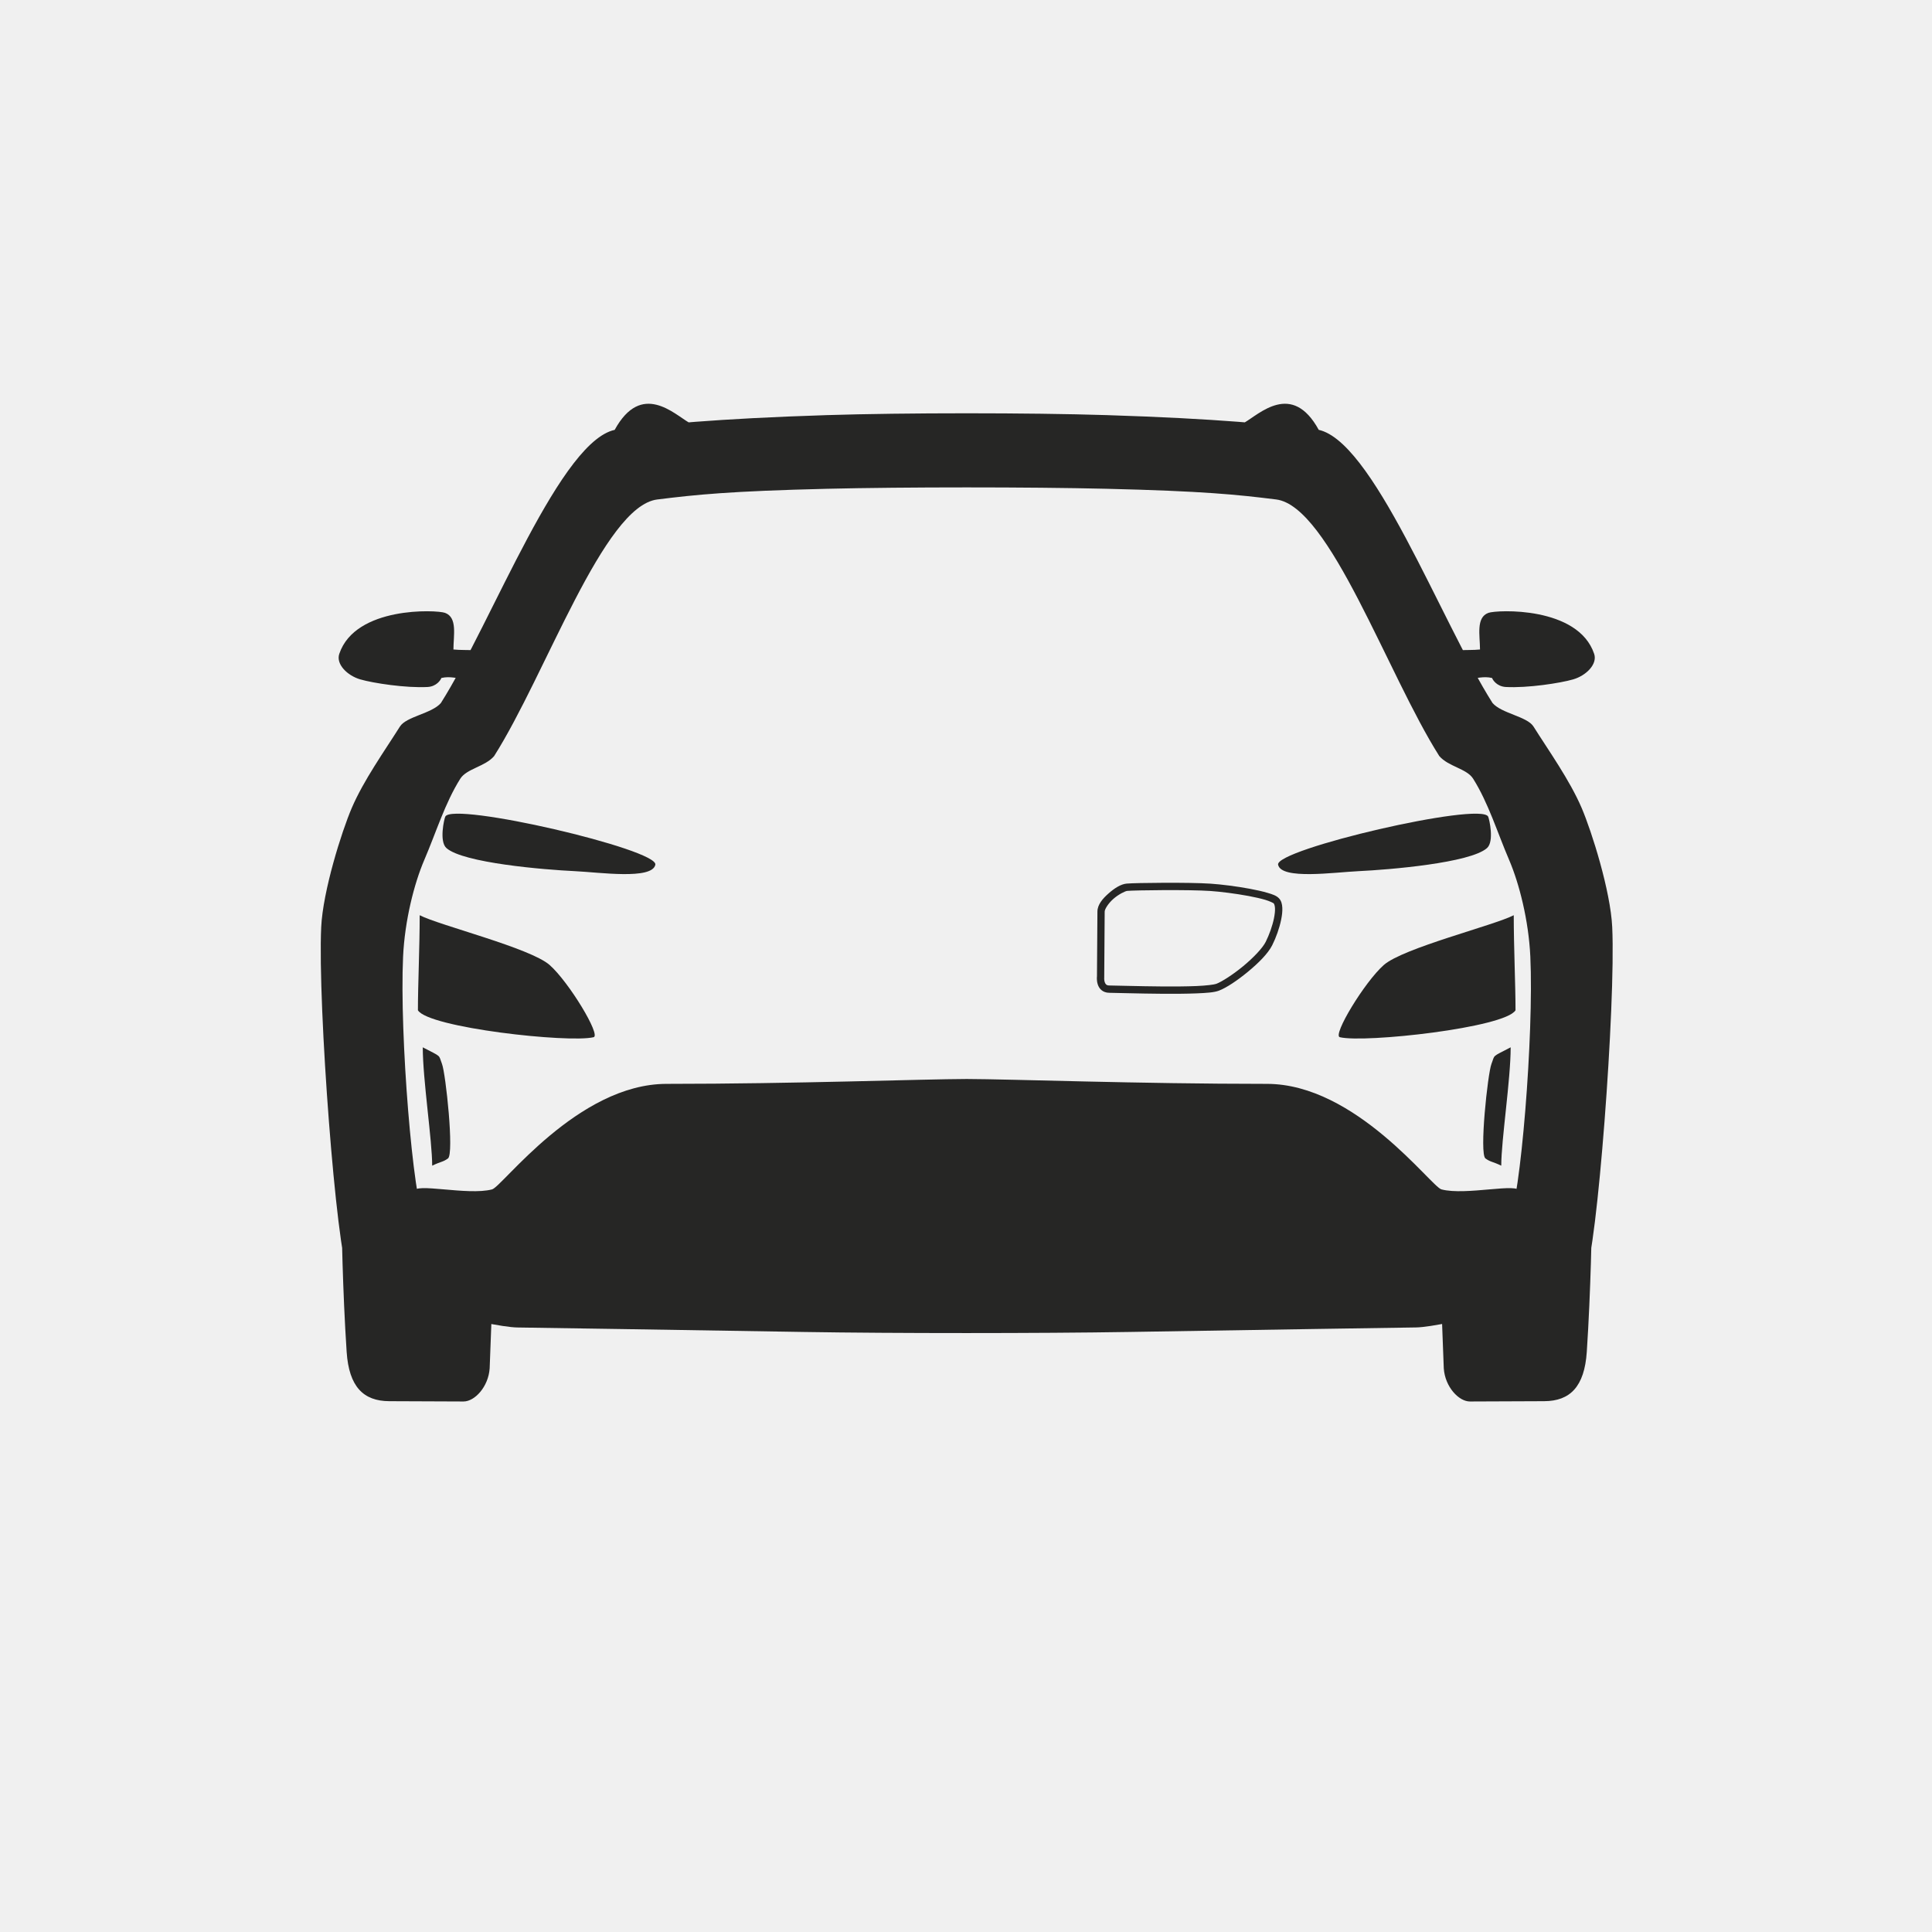
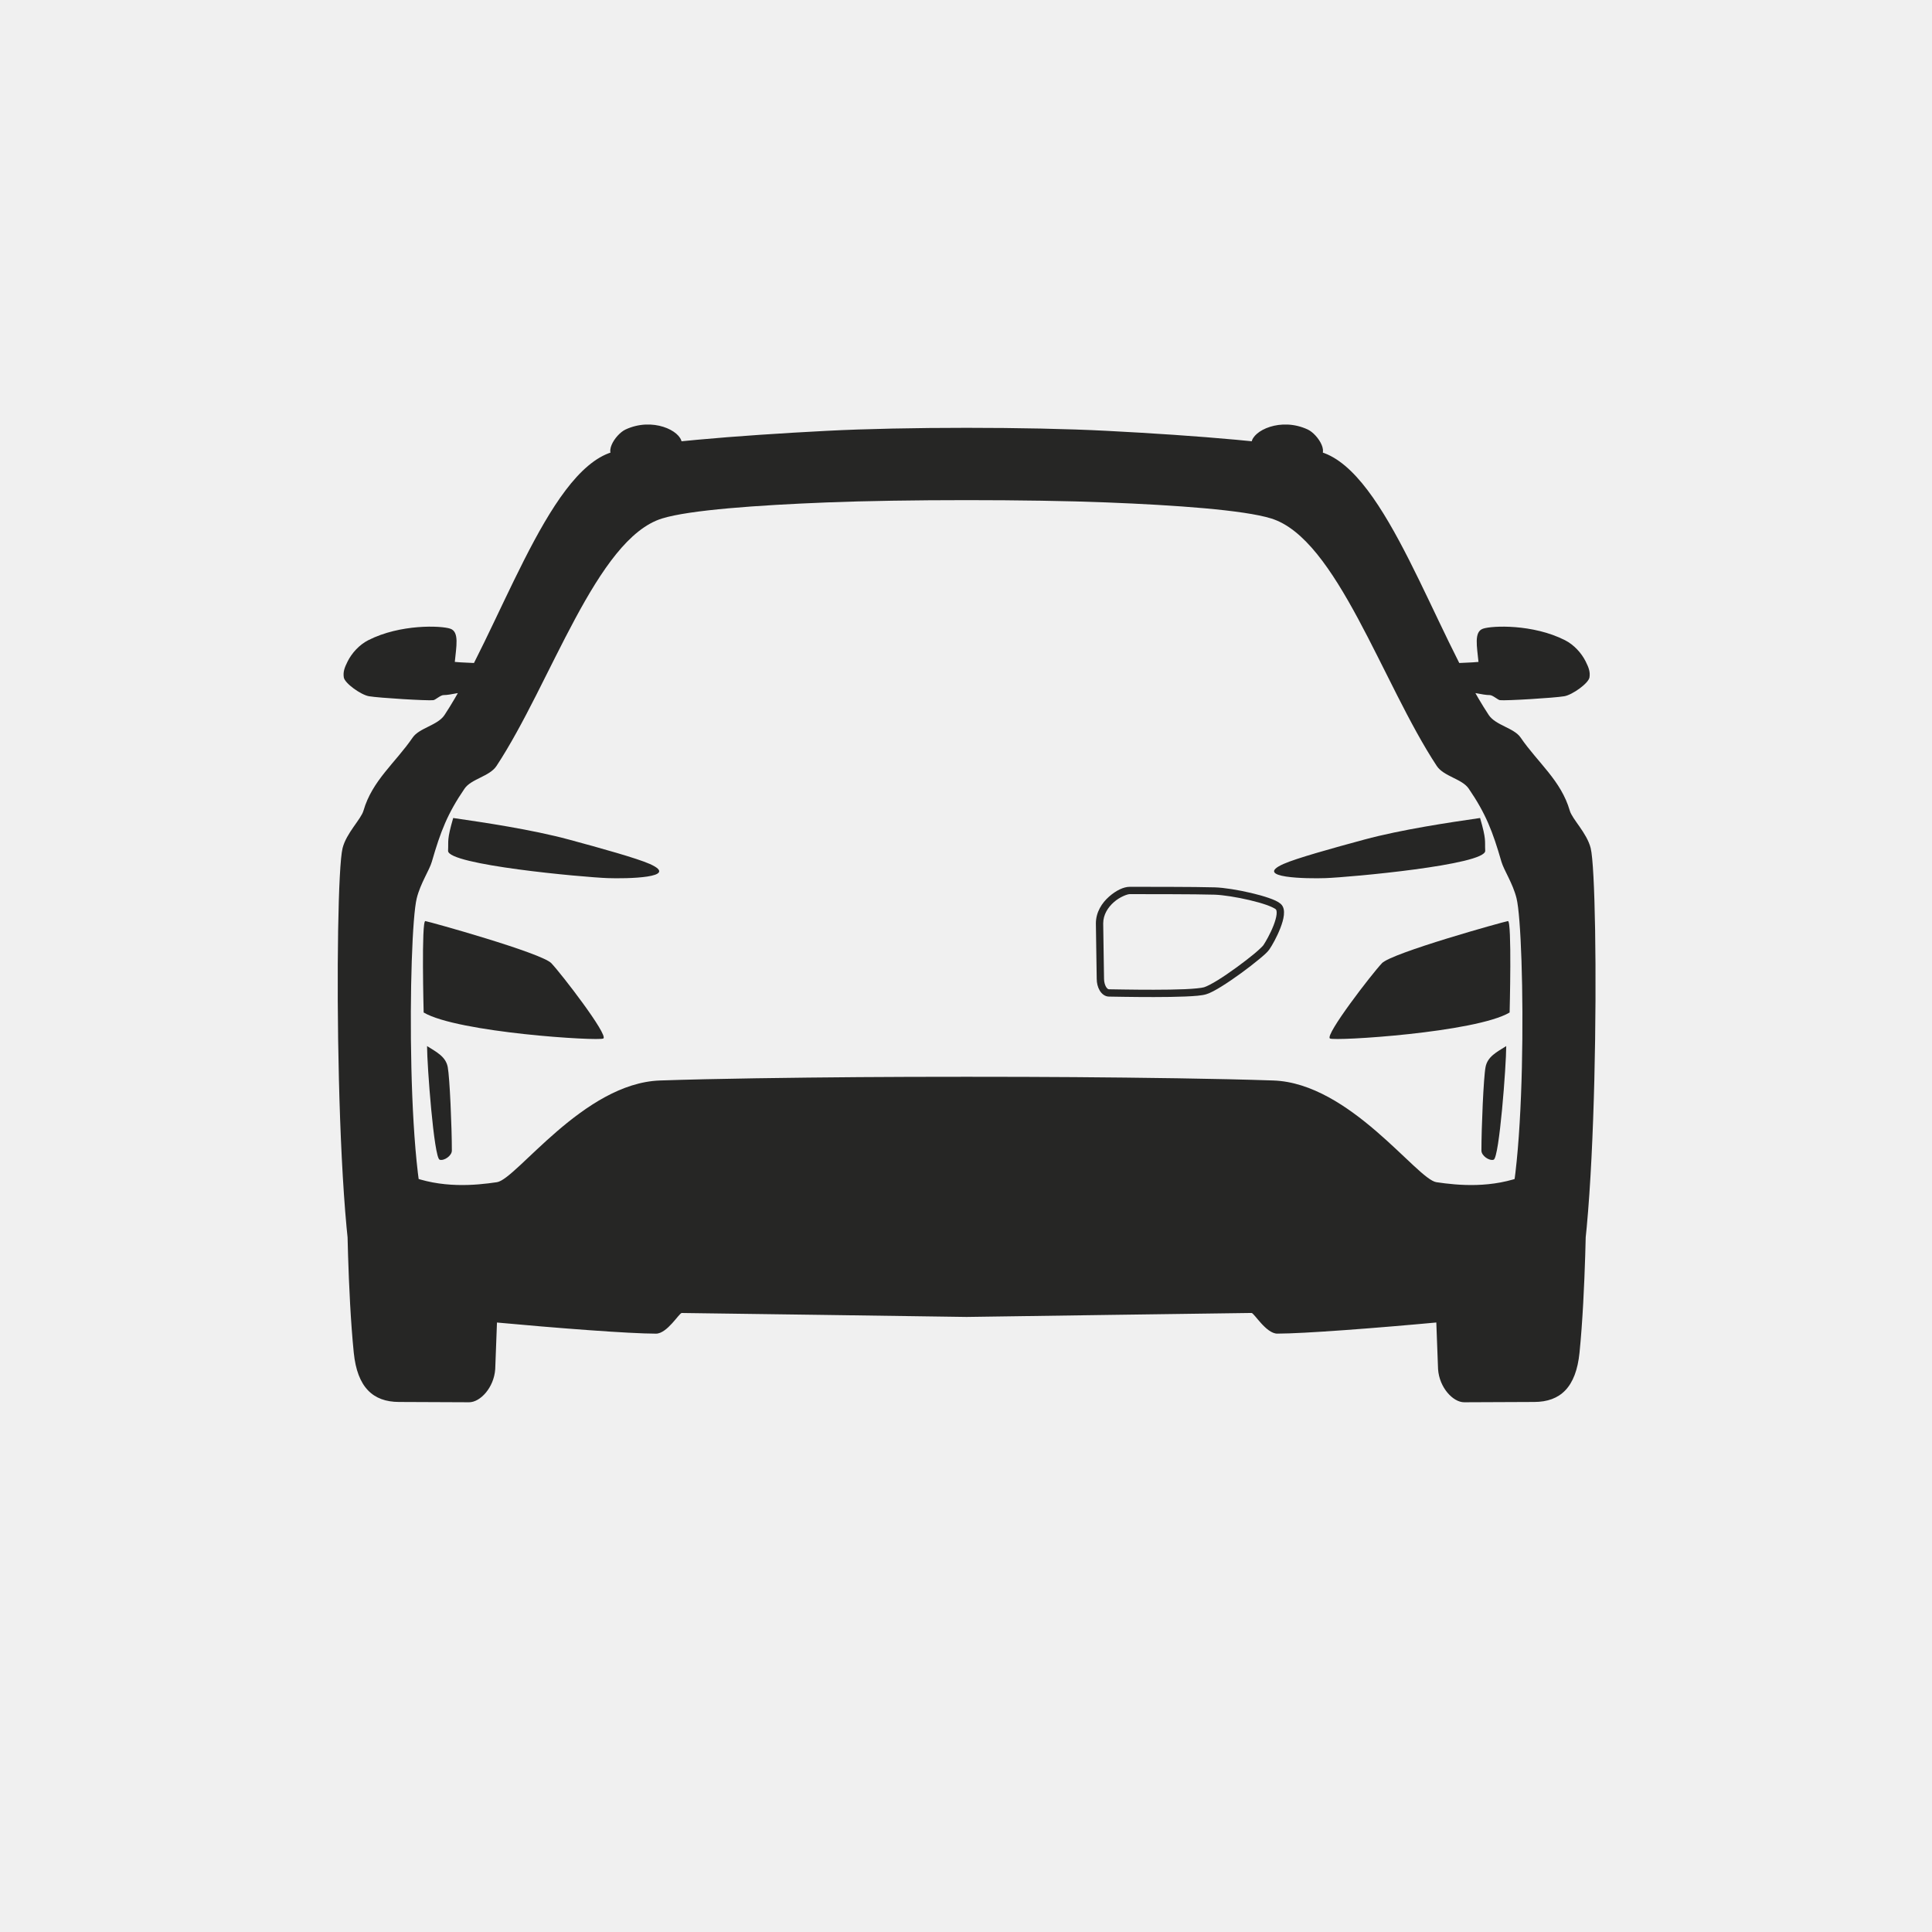
<svg xmlns="http://www.w3.org/2000/svg" width="1024" height="1024" viewBox="0 0 1024 1024" fill="none">
  <g clip-path="url(#clip0_611_11283)">
    <g clip-path="url(#clip1_611_11283)">
-       <path d="M819.912 680.008C811.729 682.547 764.184 697.559 764.184 697.559L765.233 725.268C765.9 735.056 773.179 742.842 779.109 742.818L818.459 742.658C832.162 742.604 839.794 734.972 841.029 716.528C843.197 684.148 843.741 647.276 843.741 647.276C829.915 648.787 828.12 677.461 819.912 680.008ZM204.85 680.008C196.643 677.461 194.848 648.787 181.021 647.276C181.021 647.276 181.564 684.148 183.733 716.528C184.968 734.972 192.6 742.604 206.303 742.658L245.654 742.818C251.583 742.841 258.863 735.056 259.53 725.268L260.579 697.559C260.579 697.559 213.033 682.547 204.85 680.008ZM438.222 259.069C479.162 258.087 545.566 258.084 586.506 259.063C637.719 260.287 655.783 262.158 676.385 264.724C704.768 268.259 735.404 357.478 762.853 400.726C767.641 406.318 777.413 407.364 780.784 412.718C788.876 425.573 793.536 441.017 799.873 455.79C805.243 468.311 810.212 487.842 811.106 507.001C813.027 548.144 805.896 636.185 799.672 647.518C793.448 658.851 724.503 664.853 709.537 665.005C701.746 665.084 648.117 666.085 598.487 667.027C550.932 667.93 473.831 667.934 426.277 667.035C376.647 666.097 323.017 665.101 315.227 665.022C300.261 664.872 231.315 658.876 225.09 647.543C218.865 636.211 211.726 548.17 213.643 507.027C214.536 487.868 219.503 468.337 224.872 455.815C231.208 441.041 235.866 425.597 243.958 412.741C247.328 407.387 257.1 406.34 261.888 400.748C289.333 357.498 319.962 268.276 348.344 264.738C368.945 262.17 387.01 260.298 438.222 259.069ZM438.226 220.023C378.867 221.9 349.321 225.045 327.331 227.576C297.627 230.99 261.12 329.366 233.674 372.617C228.887 378.209 215.331 379.743 211.961 385.097C203.869 397.953 192.781 413.459 186.445 428.233C181.076 440.755 171.134 472.274 170.241 491.433C168.324 532.577 178.305 663.715 184.53 675.047C190.755 686.38 259.363 703.443 274.329 703.594C282.946 703.68 361.444 704.929 426.275 705.974C473.831 706.747 550.936 706.743 598.493 705.966C663.323 704.916 741.82 703.66 750.438 703.573C765.404 703.421 834.01 686.352 840.235 675.019C846.458 663.686 856.429 532.547 854.508 491.403C853.613 472.244 843.668 440.726 838.298 428.205C831.961 413.431 820.871 397.926 812.778 385.071C809.408 379.717 795.852 378.184 791.064 372.593C763.614 329.344 727.099 230.971 697.394 227.56C675.404 225.031 645.857 221.888 586.497 220.017C545.567 218.727 479.157 218.73 438.226 220.023ZM788.893 324.825C782.191 327.251 784.428 336.83 784.432 344.244C780.687 344.626 777.076 344.418 772.921 344.68C774.201 350.564 775.573 354.711 778.216 359.7C782.718 359.77 785.983 358.218 790.833 359.348C791.166 360.4 793.415 363.859 798.119 364.118C809.523 364.745 826.965 362.086 833.827 360.084C840.69 358.082 846.774 352.032 844.945 346.581C836.443 321.238 793.354 323.211 788.893 324.825ZM235.869 324.825C231.409 323.211 188.319 321.238 179.817 346.581C177.989 352.032 184.073 358.082 190.935 360.084C197.797 362.086 215.239 364.744 226.644 364.118C231.347 363.859 233.593 360.4 233.93 359.348C238.78 358.218 242.045 359.766 246.547 359.7C249.189 354.711 250.562 350.564 251.842 344.68C247.687 344.418 244.076 344.626 240.33 344.244C240.335 336.83 242.572 327.251 235.869 324.825ZM512.399 571.888C488.416 571.958 421.544 574.474 353.293 574.474C306.199 574.474 266.259 628.942 260.818 630.396C247.936 633.837 219.189 626.561 219.57 631.532C219.771 634.152 217.347 649.923 232.726 657.004C246.525 663.358 277.858 661.078 284.903 663.317C299.544 667.971 505.363 668.328 512.399 668.339C519.435 668.331 725.255 667.971 739.896 663.317C746.94 661.078 778.274 663.358 792.072 657.004C807.452 649.923 805.027 634.152 805.229 631.532C805.609 626.561 776.862 633.837 763.981 630.396C758.539 628.942 718.599 574.474 671.505 574.474C603.255 574.474 536.382 571.958 512.399 571.888ZM616.84 467.898C607.694 467.937 599.63 468.098 597.156 468.323C594.035 468.607 590.691 470.784 587.595 473.505C584.5 476.226 581.682 479.424 581.656 483.157L581.415 517.75V517.523C581.415 517.523 581.151 519.468 581.78 521.568C582.09 522.619 582.658 523.783 583.704 524.705C584.749 525.627 586.247 526.205 587.992 526.205C590.507 526.205 603.225 526.63 616.024 526.72C622.423 526.767 628.885 526.728 634.222 526.508C639.56 526.288 643.542 526.02 646.011 525.084C650.045 523.555 655.841 519.661 661.391 515.083C666.94 510.506 672.079 505.434 674.316 500.961C676.339 496.915 678.129 491.928 679.043 487.415C679.501 485.159 679.749 483.026 679.649 481.112C679.548 479.197 679.144 477.398 677.83 476.066C676.42 474.635 674.472 474.02 671.83 473.232C669.188 472.444 665.923 471.719 662.42 471.065C655.415 469.759 647.452 468.764 641.722 468.368C635.961 467.971 625.972 467.862 616.827 467.898H616.84ZM616.84 471.777C625.943 471.739 635.952 471.855 641.448 472.232C646.975 472.613 654.874 473.609 661.707 474.884C665.122 475.52 668.278 476.235 670.707 476.959C673.136 477.684 674.922 478.642 675.071 478.793C675.32 479.043 675.692 479.906 675.77 481.323C675.847 482.74 675.653 484.616 675.242 486.657C674.414 490.74 672.706 495.501 670.847 499.218C669.202 502.509 664.261 507.679 658.922 512.083C653.584 516.487 647.69 520.304 644.633 521.462C643.557 521.87 639.283 522.413 634.057 522.629C628.831 522.845 622.421 522.886 616.056 522.841C603.325 522.751 590.913 522.326 587.994 522.326C587.022 522.326 586.603 522.092 586.266 521.795C585.933 521.498 585.661 521.021 585.49 520.447C585.149 519.297 585.265 517.992 585.265 517.992C585.269 517.921 585.269 517.851 585.265 517.78L585.506 483.187C585.506 481.842 587.429 478.785 590.127 476.414C592.826 474.042 596.343 472.29 597.491 472.186C599.288 472.023 607.723 471.814 616.826 471.777H616.84ZM659.378 224.097C651.275 228.708 706.4 241.406 698.963 227.834C684.77 201.932 667.48 219.486 659.378 224.097ZM365.385 224.097C357.283 219.486 339.992 201.932 325.8 227.834C318.363 241.406 373.488 228.708 365.385 224.097ZM234.267 563.905C232.29 558.778 234.367 560.465 224.076 555.103C224.076 572.166 229.066 604.362 229.066 617.826C233.807 615.546 234.725 615.968 237.434 614.005C240.775 611.584 236.244 569.032 234.267 563.905ZM790.496 563.905C792.473 558.778 790.395 560.465 800.686 555.103C800.686 572.166 795.696 604.362 795.696 617.826C790.955 615.546 790.038 615.968 787.328 614.005C783.988 611.584 788.519 569.032 790.496 563.905Z" fill="#262625" />
-       <path d="M291.343 511.493C281.107 502.426 232.732 490.446 222.443 485.084C222.443 501.994 221.504 521.997 221.504 535.461C227.092 544.715 301.38 552.914 314.619 549.741C318.632 548.779 301.579 520.56 291.343 511.493ZM733.417 511.493C743.654 502.426 792.029 490.446 802.318 485.084C802.318 501.994 803.257 521.997 803.257 535.461C797.669 544.715 723.381 552.914 710.142 549.741C706.129 548.779 723.181 520.56 733.417 511.493ZM236.009 432.816C235.427 434.005 232.672 446.012 236.63 449.504C245.562 457.39 288.276 460.957 304.607 461.725C317.67 462.339 345.613 466.404 347.342 458.331C349.087 450.182 239.964 424.785 236.013 432.816H236.009ZM788.752 432.816C789.334 434.005 792.089 446.012 788.131 449.504C779.199 457.39 736.485 460.957 720.153 461.725C707.09 462.339 679.147 466.404 677.419 458.331C675.674 450.182 784.797 424.785 788.748 432.816H788.752Z" fill="#262625" />
+       <path d="M814.727 689.22C806.543 691.759 761.152 697.704 761.152 697.704L762.201 725.68C762.869 735.468 770.148 743.256 776.077 743.23L813.274 743.07C826.976 743.008 835.321 735.332 837.177 716.94C840.467 684.335 840.758 638.09 840.758 638.09C826.932 639.601 822.934 686.672 814.727 689.22ZM183.922 638.09C183.922 638.09 184.21 684.335 187.503 716.94C189.359 735.332 197.704 743.008 211.406 743.07L248.602 743.23C254.532 743.253 261.811 735.468 262.479 725.68L263.527 697.704C263.527 697.704 218.136 691.759 209.953 689.22C201.746 686.672 197.748 639.601 183.922 638.09ZM586.451 266.291C622.944 267.727 659.169 270.281 673.751 274.794C708.509 285.55 732.6 362.098 761.508 405.962C765.17 411.518 774.892 412.781 778.43 417.954C787.538 431.272 791.16 440.719 795.779 456.692C797.098 461.256 801.795 468.082 803.787 476.076C808.394 494.568 809.727 637.752 794.92 653.202C792.203 656.038 718.596 667.644 690.707 667.647C684.769 667.647 678.405 656.682 677.064 656.695C663.091 656.837 529.947 658.576 512.341 658.806C494.734 658.577 361.59 656.85 347.617 656.71C346.276 656.694 339.912 667.662 333.975 667.662C306.085 667.662 232.478 656.063 229.76 653.227C214.953 637.778 216.272 494.593 220.878 476.102C222.869 468.107 227.566 461.28 228.885 456.717C233.502 440.744 237.123 431.296 246.23 417.977C249.768 412.804 259.489 411.54 263.151 405.984C292.055 362.118 316.139 285.567 350.897 274.808C365.479 270.294 401.703 267.737 438.194 266.297C479.114 264.683 545.532 264.681 586.451 266.291ZM438.22 228.347C391.169 230.788 340.029 234.781 324.284 239.655C289.526 250.414 264.526 335.082 235.623 378.948C231.961 384.505 222.239 385.768 218.702 390.942C209.594 404.261 197.263 413.708 192.646 429.682C191.327 434.245 183.56 441.555 181.57 449.55C176.964 468.042 177.451 676.98 192.259 692.429C194.977 695.265 319.803 706.865 347.693 706.865C353.63 706.865 359.994 695.898 361.335 695.912C375.259 696.051 495.652 697.767 512.342 698.006C529.032 697.766 649.425 696.04 663.349 695.898C664.69 695.883 671.055 706.851 676.992 706.85C704.882 706.848 829.708 695.237 832.425 692.401C847.232 676.951 847.7 468.012 843.093 449.521C841.101 441.527 833.335 434.217 832.015 429.654C827.396 413.681 815.064 404.234 805.956 390.916C802.418 385.743 792.696 384.48 789.034 378.924C760.126 335.061 735.119 250.395 700.361 239.639C684.615 234.766 633.473 230.778 586.422 228.341C545.527 226.224 479.115 226.227 438.22 228.347ZM783.625 350.827C779.879 351.209 774.5 351.285 770.344 351.547C771.624 357.431 772.997 361.578 775.639 366.566C779.943 366.572 785.766 368.409 789.589 368.409C791.203 368.409 793.876 370.956 794.978 371.099C798.01 371.492 823.977 369.908 829.129 369.018C833.38 368.285 841.996 362.15 842.461 359.015C842.888 356.167 842.157 354.01 840.435 350.574C838.23 346.168 834.283 341.758 829.473 339.316C812.475 330.685 790.826 331.556 785.992 333.228C781.158 334.901 782.846 342.67 783.625 350.827ZM238.688 333.228C233.854 331.556 212.205 330.685 195.207 339.316C190.397 341.758 186.45 346.168 184.245 350.574C182.525 354.01 181.794 356.167 182.219 359.015C182.684 362.15 191.3 368.285 195.551 369.018C200.703 369.908 226.67 371.492 229.702 371.099C230.804 370.956 233.477 368.409 235.091 368.409C238.914 368.409 244.737 366.572 249.041 366.566C251.683 361.578 253.056 357.431 254.336 351.547C250.18 351.285 244.801 351.209 241.055 350.827C241.833 342.67 243.522 334.901 238.688 333.228ZM455.136 570.901C421.086 571.163 378.98 571.676 349.819 572.682C309.242 574.082 273.744 625.053 263.386 626.589C252.007 628.277 233.806 630.059 216.043 622.839C220.376 639.009 222.276 664.935 225.231 665.048C241.242 665.66 317.583 671.815 336.812 672.165C348.678 672.38 350.818 662.124 353.969 661.748C362.05 660.787 506.267 659.735 512.358 659.691C516.221 659.722 575.628 660.152 620.641 660.711C648.317 661.054 676.821 672.366 687.904 672.165C707.133 671.815 783.473 665.66 799.484 665.048C802.439 664.936 804.339 639.009 808.672 622.839C790.91 630.059 772.708 628.277 761.329 626.589C750.972 625.053 715.474 574.082 674.897 572.682C645.734 571.676 603.625 571.162 569.574 570.901C537.975 570.658 486.738 570.658 455.136 570.901ZM226.347 554.44C226.347 564.59 230.004 613.722 233.027 614.676C235.363 615.413 239.493 612.568 239.493 609.843C239.493 597.632 238.374 571.133 237.311 565.567C236.247 560.001 231.41 557.639 226.347 554.44ZM798.333 554.44C798.333 564.59 794.676 613.722 791.653 614.676C789.317 615.413 785.187 612.568 785.187 609.843C785.187 597.632 786.306 571.133 787.369 565.567C788.433 560.001 793.27 557.639 798.333 554.44ZM696.928 243.155C706.073 241.67 698.598 230.187 693.124 227.643C678.822 220.994 663.945 228.236 663.333 234.559C662.72 240.883 687.783 244.64 696.928 243.155ZM361.347 234.559C360.734 228.236 345.858 220.994 331.556 227.643C326.082 230.187 318.607 241.67 327.752 243.155C336.897 244.64 361.963 240.883 361.347 234.559ZM598.767 470.031C595.545 470.031 591.538 471.954 587.811 475.243C584.085 478.532 580.841 483.405 580.841 489.441C580.841 494.277 581.284 515 581.284 518.761C581.284 521.035 581.811 523.2 582.845 524.958C583.876 526.717 585.61 528.216 587.814 528.216C588.881 528.216 600.039 528.472 611.574 528.458C617.341 528.452 623.255 528.381 628.212 528.171C633.167 527.957 636.994 527.686 639.334 526.973C641.54 526.302 644.297 524.779 647.531 522.776C650.763 520.773 654.383 518.284 657.85 515.761C661.315 513.238 664.624 510.676 667.26 508.487C669.894 506.299 671.74 504.715 672.744 503.275C674.192 501.199 676.774 496.646 678.609 491.926C679.526 489.566 680.26 487.187 680.487 484.986C680.712 482.785 680.487 480.479 678.7 478.985C677.236 477.747 675.138 476.864 672.441 475.925C669.745 474.986 666.51 474.089 663.107 473.288C656.302 471.686 648.899 470.484 643.924 470.318C634.344 469.999 603.246 470.03 598.77 470.03L598.767 470.031ZM598.767 473.91C603.258 473.91 634.495 473.886 643.785 474.198C648.245 474.347 655.601 475.505 662.211 477.061C665.515 477.84 668.654 478.717 671.166 479.592C673.676 480.466 675.616 481.449 676.196 481.94C676.475 482.176 676.786 482.978 676.623 484.592C676.46 486.206 675.845 488.347 675.001 490.517C673.314 494.857 670.694 499.424 669.561 501.048C669.274 501.457 667.339 503.384 664.789 505.503C662.238 507.621 658.966 510.145 655.56 512.624C652.155 515.103 648.615 517.543 645.5 519.473C642.384 521.403 639.606 522.832 638.196 523.261C636.918 523.651 632.907 524.082 628.044 524.292C623.181 524.501 617.294 524.573 611.558 524.58C600.085 524.595 589.392 524.338 587.814 524.338C587.371 524.338 586.792 524.026 586.192 523.004C585.595 521.982 585.162 520.393 585.162 518.761C585.162 514.712 584.72 494.04 584.72 489.441C584.72 484.799 587.225 480.93 590.372 478.153C593.518 475.376 597.504 473.91 598.766 473.91H598.767Z" fill="#262625" />
+       <path d="M344.388 457.912C337.712 454.93 318.483 449.563 301.588 445C281.771 439.649 256.162 435.868 240.201 433.557C236.797 445.316 237.769 445.397 237.487 450.922C237.107 458.397 308.97 464.936 322.092 465.421C331.759 465.779 360.994 465.331 344.388 457.912ZM680.292 457.912C686.968 454.93 706.197 449.563 723.092 445C742.909 439.649 768.518 435.868 784.479 433.557C787.883 445.316 786.911 445.397 787.193 450.922C787.573 458.397 715.71 464.936 702.588 465.421C692.921 465.779 663.686 465.331 680.292 457.912ZM292.273 510.551C287.002 505.02 227.605 488.518 225.442 488.187C223.277 487.858 224.549 536.65 224.549 536.65C242.582 547.302 317.396 551.917 319.784 550.423C322.598 548.662 297.516 516.083 292.245 510.551H292.273ZM732.407 510.551C737.678 505.02 797.075 488.518 799.238 488.187C801.403 487.858 800.131 536.65 800.131 536.65C782.098 547.302 707.283 551.917 704.896 550.423C702.082 548.662 727.164 516.083 732.435 510.551H732.407Z" fill="#262625" />
    </g>
  </g>
  <defs>
    <clipPath id="clip0_611_11283">
      <rect width="1024" height="1024" fill="white" />
    </clipPath>
    <clipPath id="clip1_611_11283">
-       <rect width="1024" height="1024" fill="white" transform="translate(0 -34)" />
+       <rect width="1024" height="1024" fill="white" transform="translate(0 -28)" />
    </clipPath>
  </defs>
</svg>
